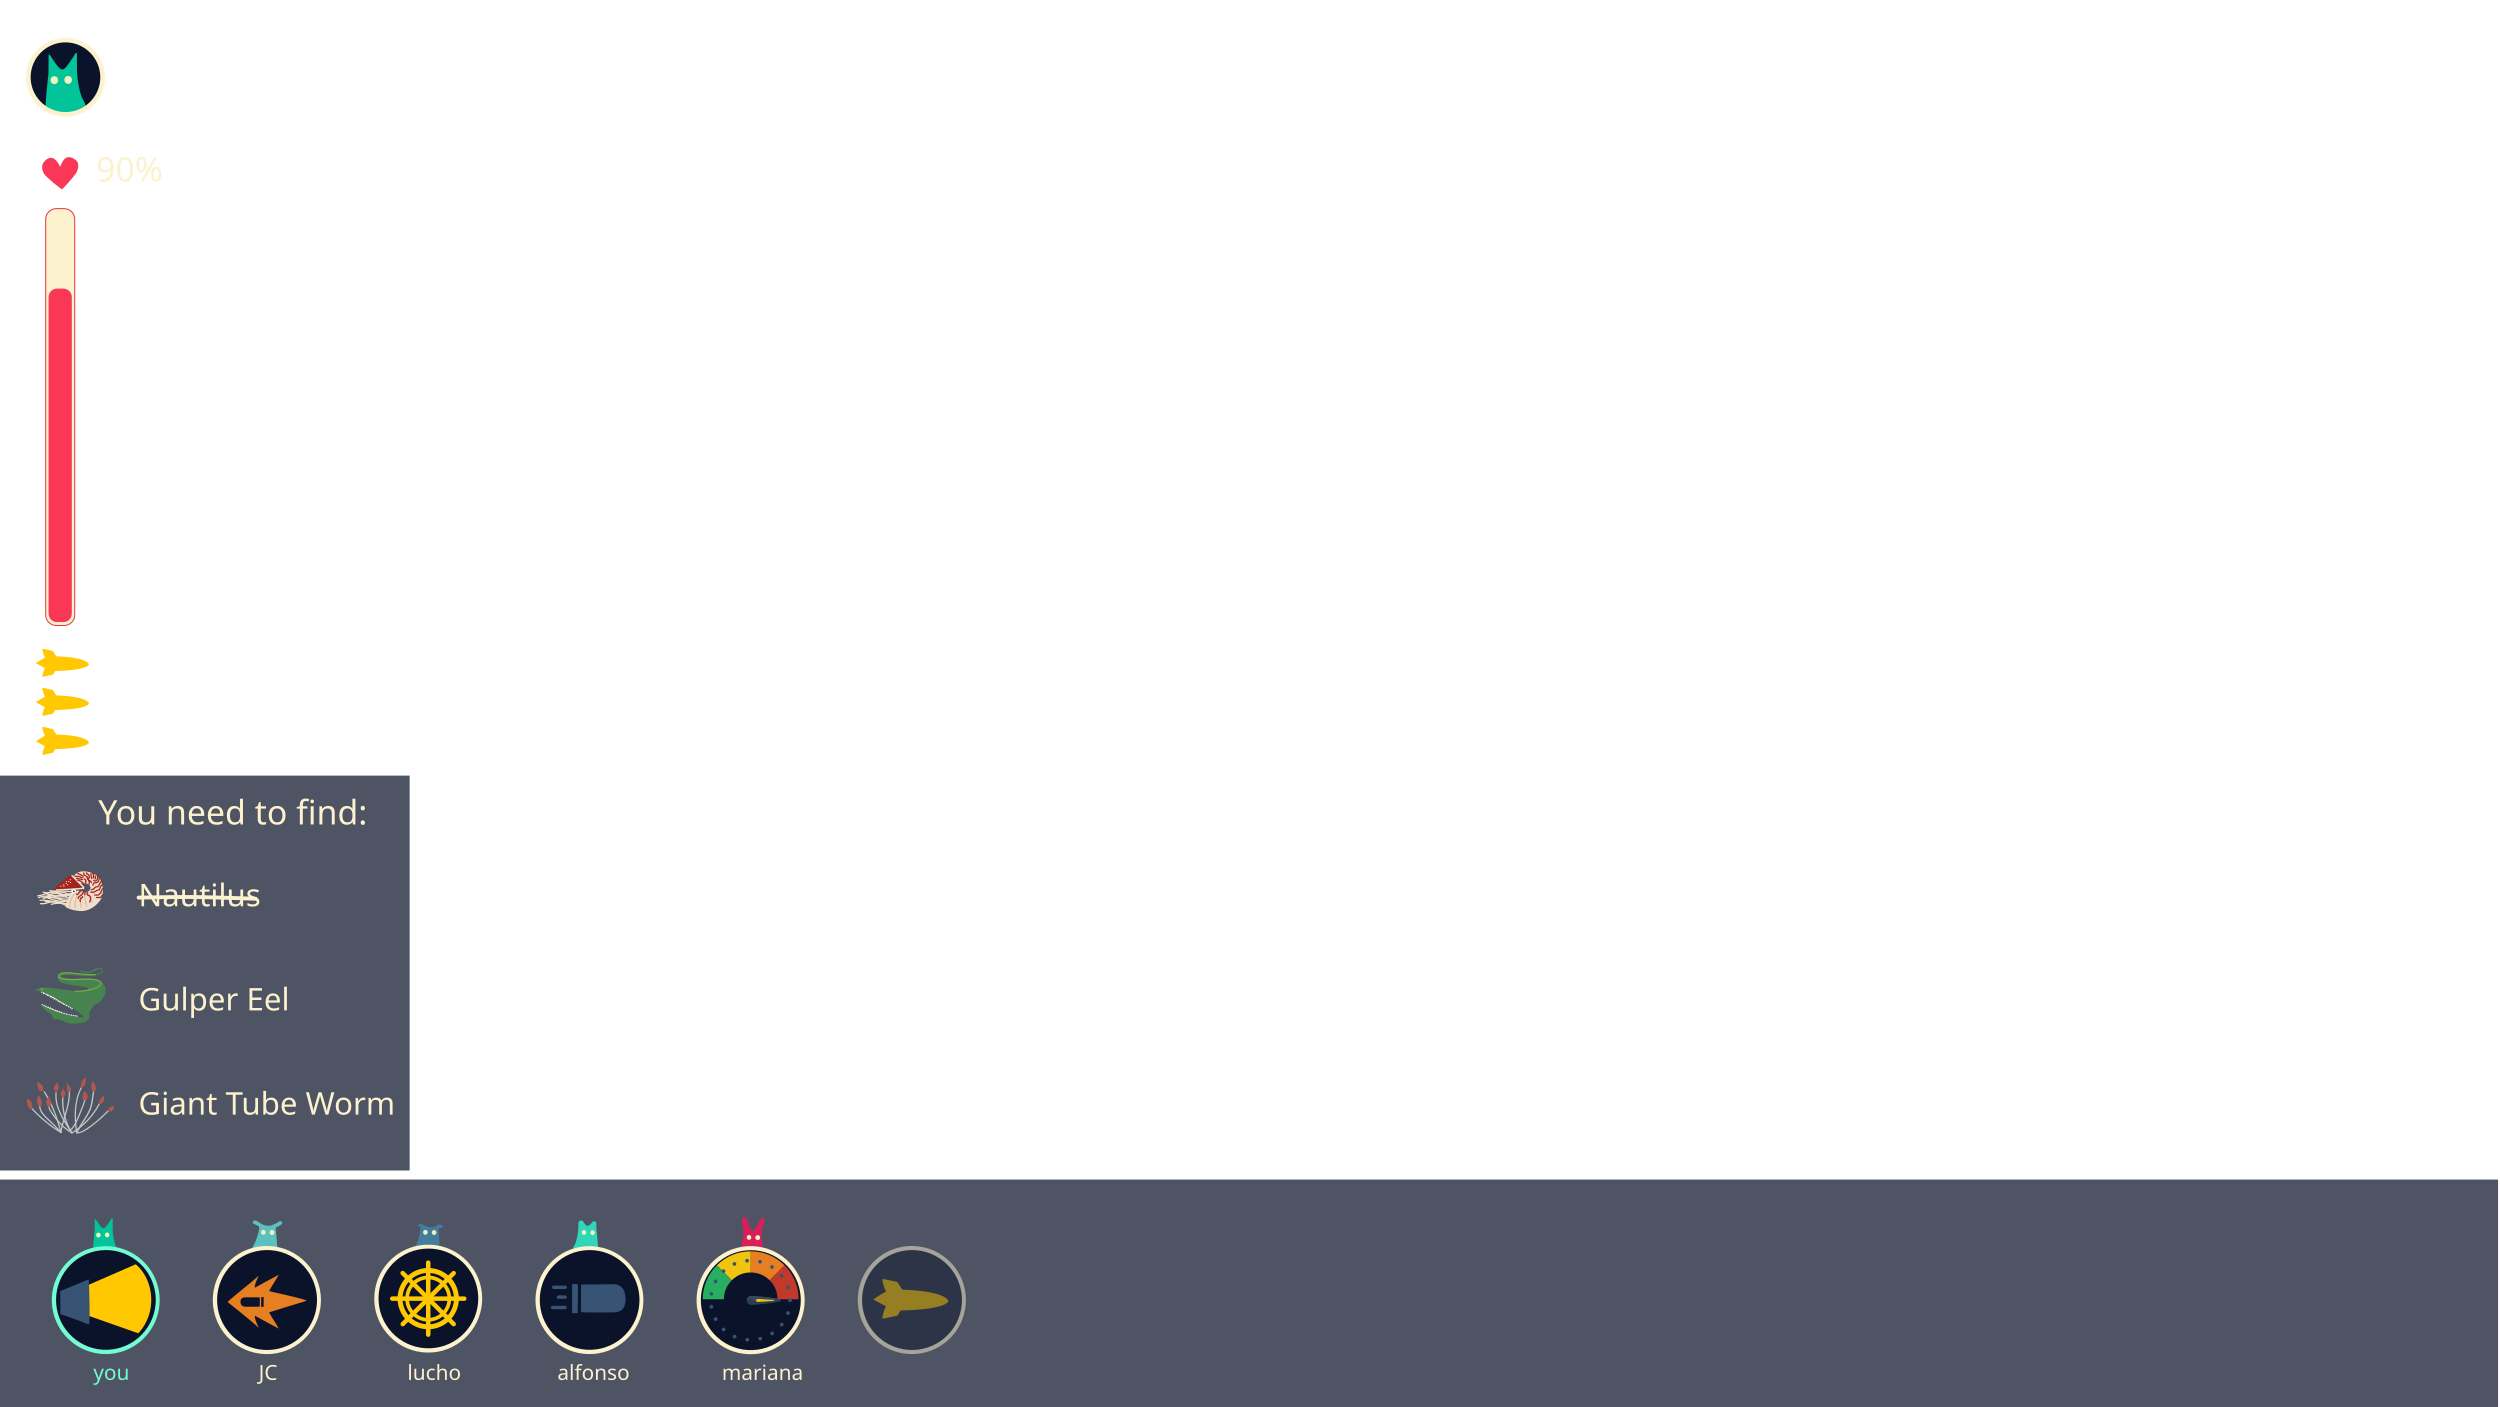
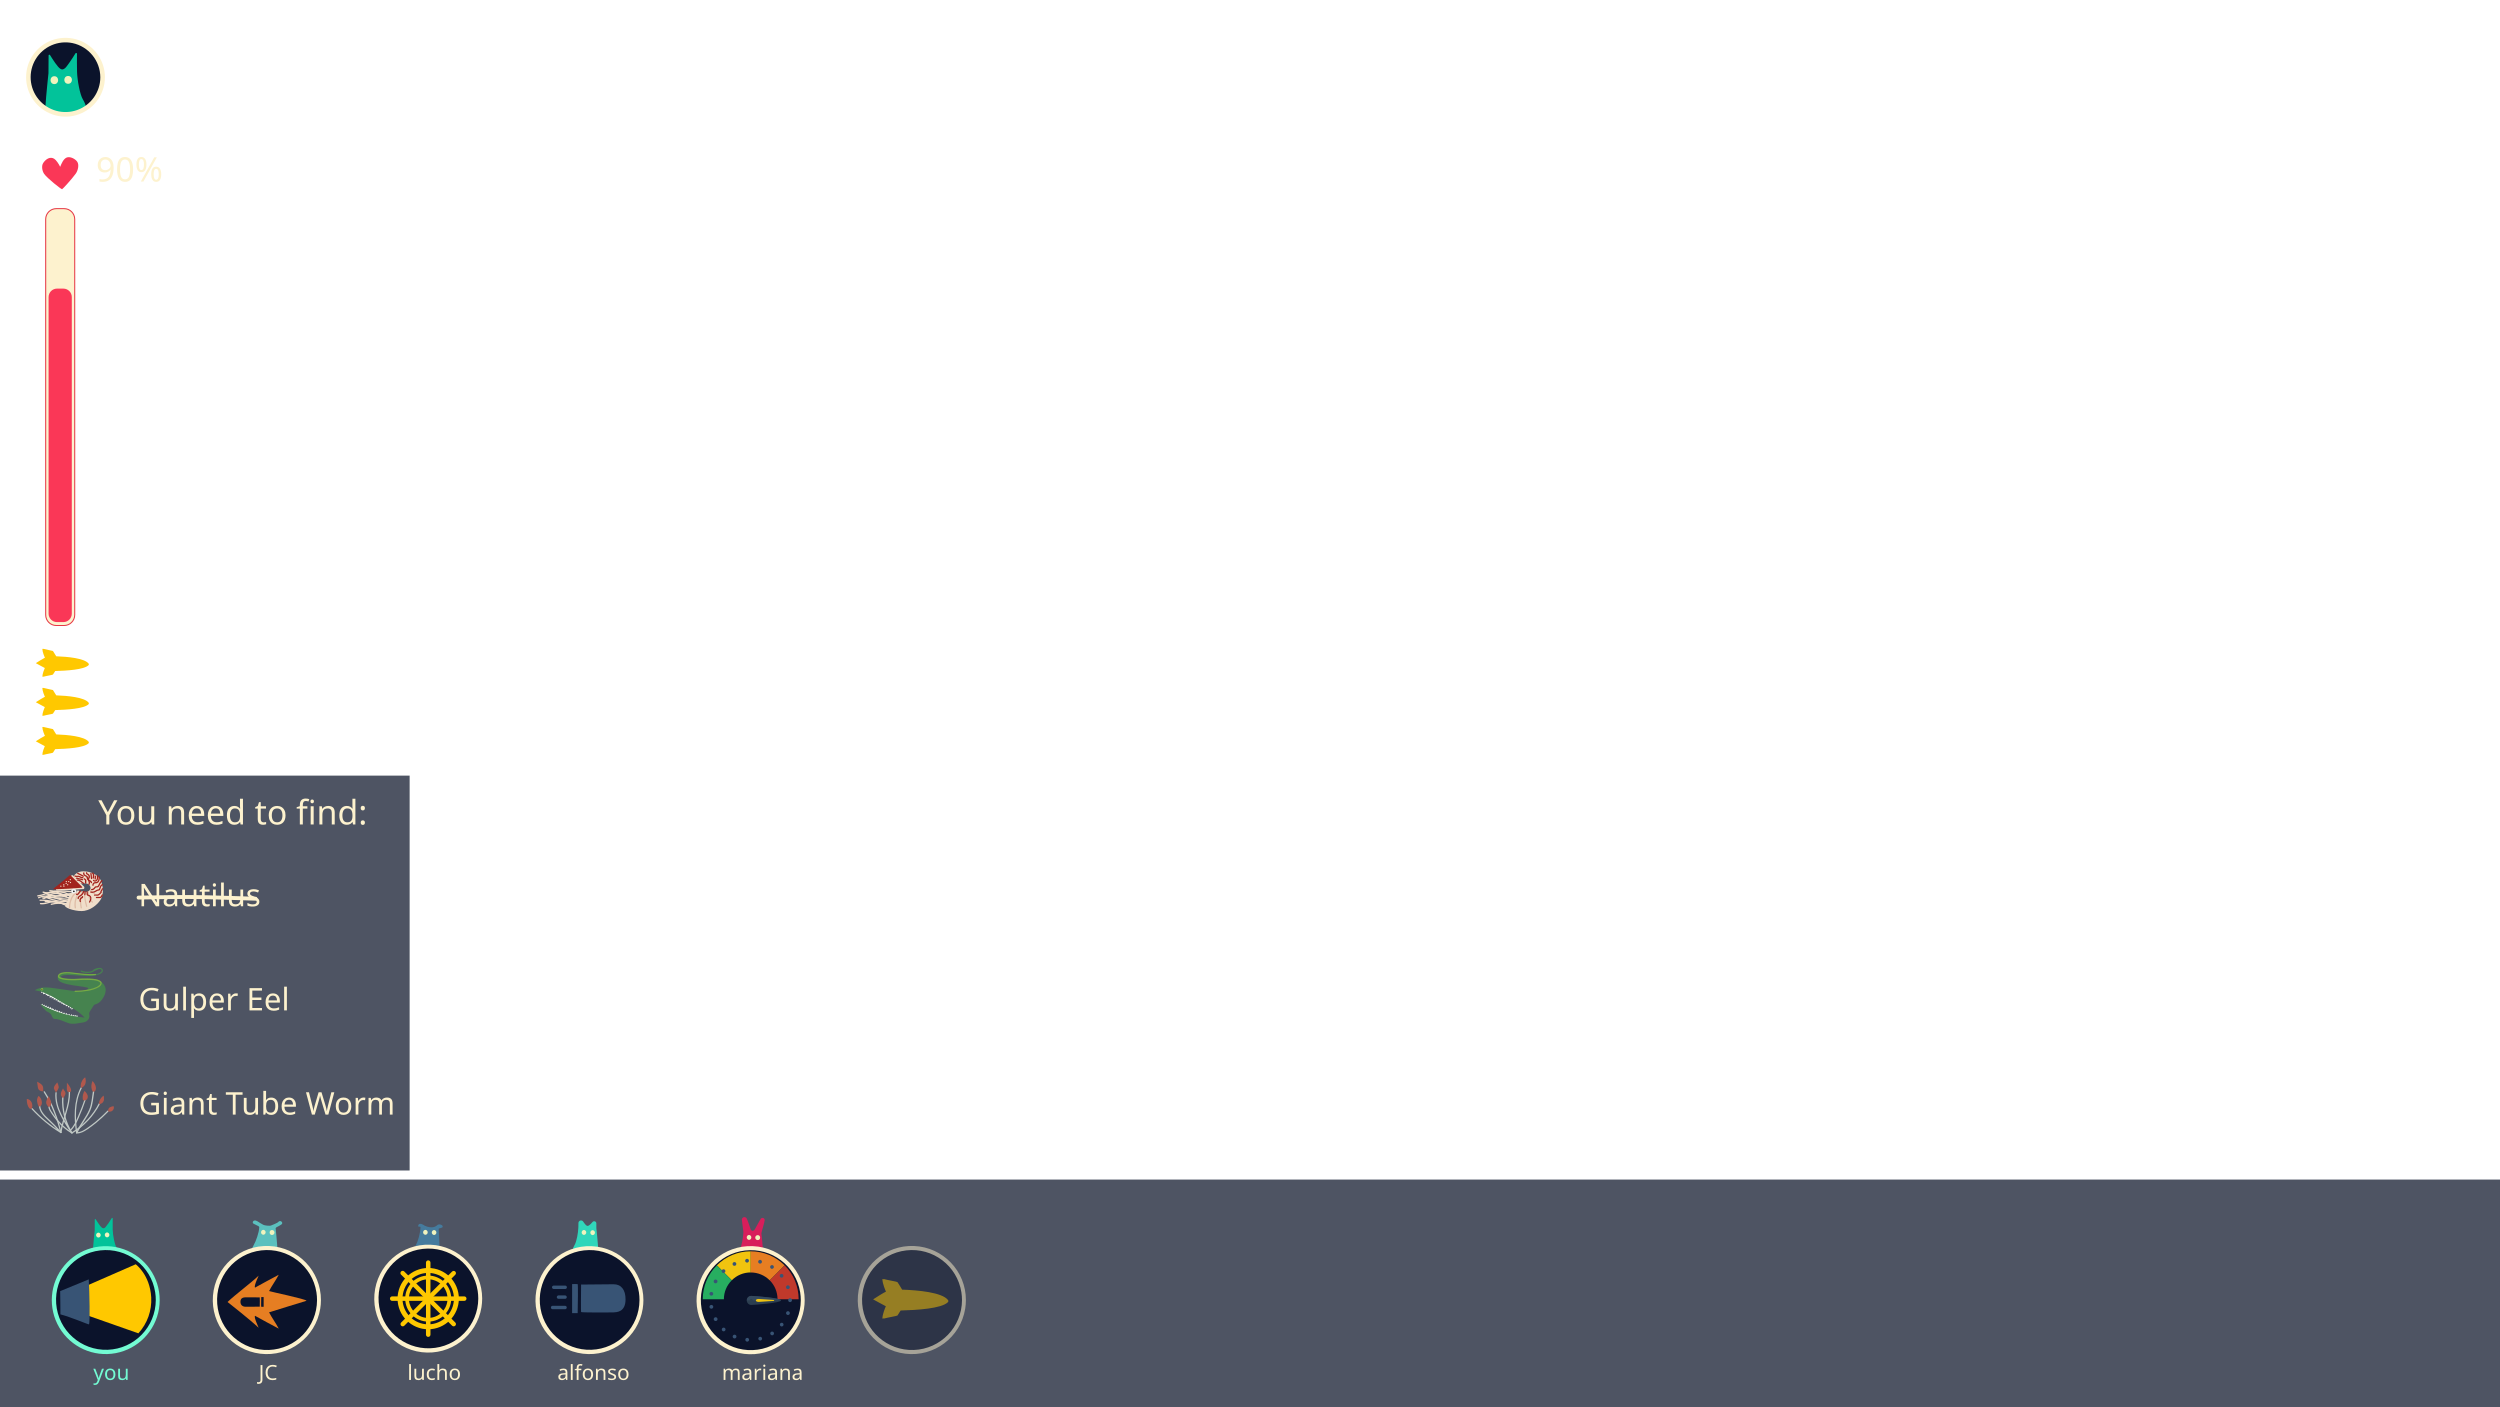
<svg xmlns="http://www.w3.org/2000/svg" data-name="Layer 1" viewBox="0 0 1920 1080">
  <path d="M68.1 509.68c-3.21-4.19-16.24-5.35-24.91-5.65-1-1.72-2.39-3.93-2.54-4.08s-5.63-1.13-7.46-1.69v.18l-.68-.18c.05 2.58 1.66 6.21 2 6.84-2.29 1.18-4.21 2.47-7 4.2 1.3.61 4.06 2.33 6.9 3.74-.39.89-1.84 4.28-1.89 6.72l.68-.18v.18c1.83-.57 7.19-1.41 7.46-1.69.11-.11.92-1.37 1.74-2.72 8.67-.24 22.19-1 25.67-4.54a1 1 0 00.03-1.13zM68.1 539.68c-3.21-4.19-16.24-5.35-24.91-5.65-1-1.72-2.39-3.93-2.54-4.08s-5.63-1.13-7.46-1.69v.18l-.68-.18c.05 2.58 1.66 6.21 2 6.84-2.29 1.18-4.21 2.47-7 4.2 1.3.61 4.06 2.33 6.9 3.74-.39.89-1.84 4.28-1.89 6.72l.68-.18v.18c1.83-.57 7.19-1.41 7.46-1.69.11-.11.92-1.37 1.74-2.72 8.67-.24 22.19-1 25.67-4.54a1 1 0 00.03-1.13zM68.1 569.68c-3.21-4.19-16.24-5.35-24.91-5.65-1-1.72-2.39-3.93-2.54-4.08s-5.63-1.13-7.46-1.69v.18l-.68-.18c.05 2.58 1.66 6.21 2 6.84-2.29 1.18-4.21 2.47-7 4.2 1.3.61 4.06 2.33 6.9 3.74-.39.89-1.84 4.28-1.89 6.72l.68-.18v.18c1.83-.57 7.19-1.41 7.46-1.69.11-.11.92-1.37 1.74-2.72 8.67-.24 22.19-1 25.67-4.54a1 1 0 00.03-1.13z" fill="#ffc800" />
  <path d="M46.21 128.12c-1.06-2.24-3.1-5.3-4.63-6.21-3.08-1.83-6.28.14-8.38 3.24-1.5 2.21-.84 6.12.66 8.33 2.24 3.29 13.18 12 13.83 11.83.44-.11 7.39-7.66 10.48-11.94 1.76-2.45 2.72-6.85 1.14-9.16s-5.6-4.28-8.12-3.21-3.93 4.59-4.98 7.12z" fill="#fa3757" />
  <text transform="translate(73.75 139.41)" font-size="26" fill="#fdf2ce" font-family="VT323-Regular, VT323">90%</text>
-   <path fill="#030c21" opacity=".7" d="M0 905.9h1918.53v185.96H0z" />
+   <path fill="#030c21" opacity=".7" d="M0 905.9h1920v185.96H0z" />
  <rect x="35.09" y="160.24" width="22.29" height="320.15" rx="8.13" fill="#fdf2ce" stroke="#e63946" stroke-miterlimit="10" stroke-width=".8" />
  <rect x="37.31" y="221.65" width="17.83" height="256.12" rx="6.5" fill="#fa3757" />
  <path fill="#030c21" opacity=".7" d="M0 595.67h314.6v303.27H0z" />
  <path d="M336.91 943.87c0-.9 3.1-.43 3.09-1.89s-3.16-2.22-4.16-1.08a6.39 6.39 0 01-4 1.7 12.11 12.11 0 01-7.11-2.12c-1.61-1-3.55-.79-3.56 1.12 0 1.14 1.81-.14 1.78 1-.13 4.25-2 10.91-3.35 13.22-3.69 6.15-1.15 10 1.51 12.47 1.94 1.84 5.25 2.12 8.08 2a10.35 10.35 0 003-.57c5.57-2 5.71-6.42 5.49-10.43-.27-5.05-.77-15.41-.77-15.42z" fill="#457b9d" />
  <path d="M333.38 948.48a1.91 1.91 0 000-3.81 1.91 1.91 0 000 3.81zM326.71 948.33a1.91 1.91 0 000-3.81 1.91 1.91 0 000 3.81z" fill="#f0f3bd" />
  <text transform="translate(312.87 1059.78)" font-size="16" fill="#fdf2ce" font-family="VT323-Regular, VT323">lucho</text>
  <circle cx="328.87" cy="997.35" r="39.94" fill="#0b132b" />
  <path d="M367.31 997.35a38.3 38.3 0 11-.45-6 39.83 39.83 0 01.45 6 1.5 1.5 0 003 0 41.44 41.44 0 10-.53 6.6 44.17 44.17 0 00.53-6.6 1.5 1.5 0 00-3 0z" fill="#fdf2ce" />
  <path d="M328.87 1020.89a23.54 23.54 0 1123.54-23.54 23.57 23.57 0 01-23.54 23.54zm0-43.29a19.75 19.75 0 1019.75 19.75 19.77 19.77 0 00-19.75-19.75z" fill="#ffc800" />
  <path d="M328.87 1015a17.68 17.68 0 1117.68-17.67 17.69 17.69 0 01-17.68 17.67zm0-32.5a14.83 14.83 0 1014.83 14.83 14.84 14.84 0 00-14.83-14.81z" fill="#ffc800" />
  <path d="M328.87 1026.74a1.73 1.73 0 01-1.73-1.73v-55.33a1.73 1.73 0 013.46 0V1025a1.72 1.72 0 01-1.73 1.74z" fill="#ffc800" />
  <path d="M356.54 999.08h-55.33a1.73 1.73 0 110-3.46h55.33a1.73 1.73 0 010 3.46z" fill="#ffc800" />
  <path d="M309.31 1018.64a1.73 1.73 0 01-1.22-2.95l39.12-39.13a1.73 1.73 0 012.45 2.45l-39.13 39.12a1.7 1.7 0 01-1.22.51z" fill="#ffc800" />
  <path d="M348.43 1018.64a1.72 1.72 0 01-1.22-.51L308.09 979a1.73 1.73 0 112.44-2.45l39.13 39.13a1.73 1.73 0 01-1.23 2.95z" fill="#ffc800" />
  <g opacity=".5">
    <circle cx="700.37" cy="998.5" r="39.94" fill="#0b132b" />
    <path d="M738.81 998.5a38.38 38.38 0 11-.46-6 38.8 38.8 0 01.46 6 1.5 1.5 0 003 0 41.53 41.53 0 10-.54 6.6 42.89 42.89 0 00.54-6.6 1.5 1.5 0 00-3 0z" fill="#fdf2ce" />
  </g>
  <path d="M728.09 998.44c-4.54-5.92-23-7.57-35.26-8-1.38-2.43-3.39-5.56-3.59-5.78-.38-.4-8-1.59-10.57-2.39v.26c-.37-.09-.7-.18-1-.26.07 3.66 2.34 8.8 2.75 9.69-3.24 1.67-6 3.5-9.85 5.95 1.83.86 5.75 3.3 9.77 5.29-.56 1.26-2.61 6.06-2.67 9.51.26-.08.59-.16 1-.25v.25c2.59-.8 10.19-2 10.57-2.39.15-.16 1.3-1.94 2.45-3.85 12.28-.33 31.43-1.43 36.35-6.43a1.36 1.36 0 00.05-1.6z" fill="#ffc800" opacity=".5" />
  <g opacity=".7">
    <path d="M24.24 851.77a104.9 104.9 0 0022.27 18.39c.5.31 1-.36.59-.77a123.4 123.4 0 00-9-9.28c-3.2-3-6.76-6.09-7.21-10.77-.06-.62-1-.62-1 0 .44 4.59 3.56 7.81 6.78 10.79a123.73 123.73 0 019.74 10l.59-.77a104.49 104.49 0 01-22.07-18.25c-.43-.46-1.12.23-.69.7z" fill="#f1faee" />
    <path d="M33.54 838.71a81.76 81.76 0 017.64 15.18 116.44 116.44 0 015.1 16c.15.61 1.1.35.95-.26A117.18 117.18 0 0042 853.25a82.16 82.16 0 00-7.58-15c-.35-.52-1.2 0-.85.5zM42.54 839.24c-.48 5.88 1.16 11.61 3.72 16.86a101.68 101.68 0 008.56 14.23c.36.5 1.18 0 .84-.5a45.35 45.35 0 01-6.92-27c0-.63-.93-.63-1 0a46.18 46.18 0 007.06 27.49l.84-.5a104.11 104.11 0 01-8.2-13.53c-2.65-5.29-4.44-11.06-3.92-17.05.06-.63-.93-.63-1 0z" fill="#f1faee" />
    <path d="M37.09 849.86c.21 2.14 1.62 4.09 2.78 5.84a51.78 51.78 0 004.33 5.67A44.14 44.14 0 0055 870.5a.49.49 0 00.5-.84 42.68 42.68 0 01-10.13-8.47 49.56 49.56 0 01-4.18-5.29c-1.19-1.73-2.9-3.9-3.1-6-.07-.63-1-.63-1 0z" fill="#f1faee" />
    <path d="M54.38 868.4c2.88-2.66 4.61-6.48 6.13-10a146.33 146.33 0 005.31-13.73c.2-.61-.75-.86-.94-.26-1.47 4.59-3.31 9.07-5.22 13.5-1.48 3.46-3.16 7.22-6 9.82-.46.43.23 1.12.69.69zM47.23 869.87c1.49-10.59 6.88-20.47 6.56-31.32 0-.63-1-.64-1 0 .32 10.76-5.05 20.56-6.53 31.06-.08.62.86.88.95.26z" fill="#f1faee" />
    <path d="M59.38 869.92c-1.62-11.14-2-24 3.44-34.21.3-.56-.55-1.06-.84-.5-5.55 10.49-5.21 23.55-3.54 35 .09.63 1 .36.94-.26z" fill="#f1faee" />
    <path d="M55.49 870.5a57.08 57.08 0 0021.35-22.8c.29-.56-.56-1.06-.85-.49a56.17 56.17 0 01-21 22.45.49.49 0 00.5.84zM58.91 870.54c3 0 5.69-1.46 8.13-3.13 2.22-1.52 4.43-3.11 6.52-4.82a111.55 111.55 0 009.68-8.89c.44-.45-.25-1.15-.69-.69a116.86 116.86 0 01-9 8.34c-2 1.64-4 3.12-6.1 4.6-2.52 1.8-5.3 3.62-8.51 3.61a.49.49 0 000 1z" fill="#f1faee" />
    <path d="M59.5 870c2.77-6.15 7.38-11.28 10-17.5 1.85-4.38 2.09-9.3 2.85-14 .1-.62-.85-.88-1-.26-.75 4.6-1 9.5-2.8 13.84-2.61 6.17-7.2 11.27-10 17.37-.26.57.59 1.07.85.5z" fill="#f1faee" />
    <path d="M23.62 851.47c-.14.31-.62.12-.86-.12-1.82-1.91-2.22-4.76-2.19-7.4a4.67 4.67 0 013.7 2.67 6.48 6.48 0 01.21 4.67M29.67 849.82a12.27 12.27 0 01-1.21-4.17 5.51 5.51 0 011.23-4.06 7.25 7.25 0 012.49 5.16c0 1.19-.39 2.6-1.52 3M33.12 838.15c-1.27.06-3-.52-3.61-1.65a6.8 6.8 0 01-.54-2.15l-.48-3.59a15.91 15.91 0 012.65 1.54 5.52 5.52 0 011.32 1.23c.92 1.3.81 3 .66 4.62M37.18 850.1c-1.56-2-3-3.08.17-8.23a16.34 16.34 0 011.65 3.68 5.58 5.58 0 01.26 2.71 2.8 2.8 0 01-2.07 1.92M45.11 834.77a11.08 11.08 0 00-1.15-3.5c-1.17 1.6-2.65 2.72-2.58 4.7 0 .37 1.41 3 1.77 2.89 0 0 2.08-2.86 1.96-4.09zM53.46 838.63a1.37 1.37 0 01-1.78-.62 4 4 0 01-.35-2c0-1.5 0-3 .05-4.48a14.6 14.6 0 012.75 4c.49 1 .78 2.47-.09 3.23M48.27 843.24c-2.11-2.24-2-3.57.12-7.37.43 1.21 1.57 2 1.94 3.64.16.68-1.18 3.31-1.73 3.73M62.29 835.56c-1-2.68.75-6.6 3.1-8.2.78 2.34 1.09 6.61-3.1 8.2M64.66 845.2c-.64.18-1.06-.68-1.12-1.34a10 10 0 011.35-6 7.9 7.9 0 012.5 3.72c.32 1.48-.54 3.31-2 3.46M71.89 838.41c-.7 0-1.13-.75-1.33-1.42a9.71 9.71 0 01.53-6.83 10.19 10.19 0 012.23 3.58c.56 1.53.61 3.51-.68 4.49M76.19 848.07c-.72-2.06 1.53-5.55 3.43-6.63a10.84 10.84 0 01.21 3.26c-.15 1.08-.77 2.75-3.59 3.36M83.07 853a2.61 2.61 0 011.3-2.56 7.73 7.73 0 012.88-.92 3.14 3.14 0 01-4.14 4" fill="#dc5a42" />
  </g>
  <path d="M62.24 746.34a12.76 12.76 0 007.2.73 7.65 7.65 0 002.1-.75 2.35 2.35 0 001-.85c.29-.56-.55-1.06-.84-.5-.06.12 0 0 0 .06l-.18.16a3.7 3.7 0 01-.52.32 7.28 7.28 0 01-1.91.64 12 12 0 01-6.57-.76c-.59-.22-.85.72-.26 1z" fill="#46834f" />
  <path d="M59.74 780.89c.29 0-.3-.94-.51-1.14l-.6.47-.59-.68-.74.72a3.51 3.51 0 00-.58-.94l-.85.91a2.72 2.72 0 01-.75-1.38l-.88.82a.36.36 0 01-.26.14c-.14 0-.23-.15-.29-.28a7.4 7.4 0 01-.34-.89 2.56 2.56 0 01-.73.47c-.33.18-.47.45-.65.13A6.71 6.71 0 0051 778c-.42.35-.57.62-1.08.8-.09-.41-.52-.81-.61-1.22-.55.27-.77.53-1.32.8a4.51 4.51 0 01-.25-1.58l-1.29.91a7.48 7.48 0 00-.41-1.43 5.38 5.38 0 01-1.48.69c-.06-.52-.43-.79-.48-1.31a4.35 4.35 0 01-1.2.6c-.07-.27-.13-.87-.19-1.14a12 12 0 01-1.15.76c-.16.06-.07-1.07-.2-1.17s-.77.8-.79.69l-.3-1.23a4.09 4.09 0 01-1.11.59v-1.26l-1.59.62-.14-1.14a10.29 10.29 0 01-1.31.42c-.21 0-.26-1-.37-1.14-.26 0-.85.35-1.09.42s-.39-.82-.51-1.15A2.13 2.13 0 0133 772c-.16-.08-.32-.79-.33-1.18-.23.22-.73.56-1 .78-.01-.04 14.92 8.81 28.07 9.29zM31.58 761.33c-.18 0 .1.82.09 1a.29.29 0 000 .18c.08.06.19 0 .28 0 .5-.27.67-.22 1.17-.5-.14.63.06.93-.07 1.55a4 4 0 002.1-.74l-.05 1.1c0 .12 0 .26.09.33a.37.37 0 00.38 0l.93-.42-.34 1.13a3.33 3.33 0 002.16-.57c-.1.34-.2 1-.29 1.35v.25a.29.29 0 00.25.1c.26 0 1-.35 1.49-.46l-.17.94a.23.23 0 000 .2c.06.06.15 0 .23 0l1.36-.43a4.68 4.68 0 000 1c0 .15 0 .34.2.38a.4.4 0 00.24 0l1.12-.45a3.47 3.47 0 00.09 1.2 5.22 5.22 0 011.29-.46l.29 1.57 1.14-.58c.13.33.11 1.13.17 1.16a7.74 7.74 0 001.43-.5c0 .46-.14 1.21.09 1.22a3.76 3.76 0 001.34-.15 1.67 1.67 0 00.26 1.12c.21.21 1.54-.67 1.61-.45 0 .05-.19 1.39.21 1.39a3.85 3.85 0 001.52-.43c-.17.36.21 1.36.21 1.36s1-.33 1.13-.69l.22 1.55c.37-.15.76-.57 1.13-.72v1.46a3.24 3.24 0 001.29-.69s-20.42-12.9-24.59-13.3z" fill="#f1faee" />
  <path d="M36.33 777a6.84 6.84 0 012.38 1.45c1.25 1.22 1.42 4 3.16 4.07 3.1 0 6.73 1.75 10.4 3.14s8.34 0 11.65-.44c2.63-.35 4.94-2.47 4.72-5.11a8.42 8.42 0 01-.14-2 5 5 0 01.87-1.91l2.29-3.56a3.29 3.29 0 01.82-1 4.79 4.79 0 011.39-.54c2.57-.79 4.43-3 5.72-5.41a10.6 10.6 0 001.55-6.12c-.41-3.58-3.66-6.29-7.11-7.31s-7.15-.72-10.75-.62c-5.12.14-16.82.55-16.57-1.3.4-3 14.76-.69 20.18-.73 2.09 0 11.58-.08 12.13-4.17.11-.87-.64-2.39-3.36-2.08-1.41.16-3.76.89-4 1.69s.42.68 1.24.49 2.06-.93 2.86-1.18 2.43-.21 2.31 1.24c0 .51-1.18 1.44-1.64 1.68-3.73 1.93-9.46 1.71-14.23.86s-9.79-2.23-14.38-.66c-1.81.61-3.58 2.07-3.49 4 .27 5.68 22.92 5.72 23.47 7.5.37 1.19-4 2.06-4.61 2.11-6.57.53-10.75-.76-17.29-1.54s-13.3-2.66-19.08.9c2.33.74 4.76.8 7 1.87 3.27 1.58 5.67 2.4 8.2 4.07 7.34 4.85 17.08 8.53 23 15.12-11.41-.91-24.4-4.58-34.23-10.46-.02-.05 3.89 5.32 5.54 5.95z" fill="#46834f" />
  <path d="M31.57 760.45a1.11 1.11 0 001.3-.05.8.8 0 000-1.21 1.22 1.22 0 00-1.31.14s-.7.67.01 1.12z" fill="#b1cf4b" />
  <path d="M31.85 759.7c.06-.21.37-.22.52-.16s.27.15.24.33a.37.37 0 01-.42.33s-.47-.08-.34-.5z" />
  <path d="M73.28 748c-5.57.41-11.26-.36-16.79-1a36.15 36.15 0 00-6-.39c-1.82.09-4.8.36-5.8 2.2-2.17 4 8.88 4 10.43 4.05 4.2.08 8.37-.45 12.58-.28 2.77.11 6.14 0 8.63 1.51 2.2 1.31-.74 3.21-2 3.86a24.91 24.91 0 01-5.33 1.74 51.22 51.22 0 01-11.25 1.15.49.49 0 000 1 55.45 55.45 0 009.45-.84 24.56 24.56 0 008.75-2.9c1.78-1.11 3.29-3.45 1-4.87-2.13-1.32-4.89-1.47-7.32-1.61-2.07-.11-4.14-.19-6.21-.13s-4.3.3-6.46.33c-3.29 0-6.9 0-10-1.05-.61-.21-1.61-.5-1.43-1.32s1.67-1.37 2.44-1.57a19 19 0 016.9-.15c6.08.68 12.32 1.62 18.45 1.17.62-.05.63-1 0-1z" fill="#77ab43" />
  <path d="M59.62 683.66a16.83 16.83 0 006.54 1.42c1.73-.12 3.49-1.51 3.36-3.23a3.84 3.84 0 00-3.7-3.41c-1.58 0-3.25.31-4.71-.32-.79-.35-4.9-5-4.81-5.13a9.56 9.56 0 017.35-3.81 18.38 18.38 0 017.87 1.58c2.62 1.15 5.35 3.45 6.21 6.18.49 1.54 3.14 9-1 14.82-.66.91-4.87 6.55-12 7.78-4.85.83-14.16-1.65-14.76-3.73-.14-.52 2.88-6.58 3.58-8.43.94-2.51 3-1.85 4.27-2.08a2.79 2.79 0 001.8-1.64z" fill="#f0deca" />
  <path d="M55.84 672.26l8.79 8.74c.28.28.1 1.75-.29 1.78q-10.43.87-20.86 1.21c-.45 0-.66-1.54-.31-1.82 3.62-2.85 10.47-8.64 12-10a.46.46 0 01.67.09z" fill="#f0deca" />
  <path d="M54.13 672.18l9 9a.35.35 0 01-.22.6q-10.71.9-21.46 1.24a.35.35 0 01-.23-.63c3.6-2.82 11-9 12.4-10.26a.34.34 0 01.51.05z" fill="#a2231d" />
  <path d="M54.6 684.22a82.64 82.64 0 00-10.67-.32 26.37 26.37 0 00-4.92.68 12.61 12.61 0 01-2.7.63 9.88 9.88 0 01-3.05-.54.49.49 0 00-.27 1 8.52 8.52 0 005.09.24 23.32 23.32 0 015.5-1 78 78 0 0111 .31c.63 0 .63-.94 0-1z" fill="#f0deca" />
  <path d="M54.19 686.11c-3.15-.32-6.06 1-9.15 1.28a20.09 20.09 0 01-9.26-1.39c-.59-.24-.84.71-.26.94a20.65 20.65 0 009.19 1.49c3.2-.23 6.24-1.64 9.48-1.31.63.07.62-.91 0-1zM50.83 694.77c-2.92-1.11-5.83-2.7-9-2.91a14.5 14.5 0 00-4.73.84 15.8 15.8 0 01-6 .8c-.63-.07-.62.91 0 1a14.47 14.47 0 005.23-.56 18.84 18.84 0 015.22-1.09c3.14.09 6.12 1.78 9 2.88.59.23.84-.72.26-.94z" fill="#f0deca" />
  <path d="M51.46 691.6c-5.05.71-9.91-.63-14.58-2.42-.59-.22-.84.73-.26 1 4.85 1.86 9.86 3.15 15.1 2.42.63-.09.36-1-.26-.95z" fill="#f0deca" />
  <path d="M52.3 690.17a78.09 78.09 0 01-9-1 39.2 39.2 0 00-10.71.05c-.62.09-.36 1 .26.95a38.66 38.66 0 0110.85 0 69.12 69.12 0 008.61.95.49.49 0 000-1z" fill="#f0deca" />
  <path d="M53.34 688.62c-1.51.51-3.22-.45-4.54-1.11a15 15 0 00-4.25-1.7c-4.14-.59-8.14 1.52-11.3 4-.49.39.2 1.08.7.69 3-2.39 7.57-4.83 11.55-3.43 2.44.86 5.36 3.43 8.1 2.51.6-.2.34-1.15-.26-1z" fill="#f0deca" />
  <path d="M51.5 691.44c-4.07-.42-7.8-2-11.72-3.06a14.72 14.72 0 00-10.41.68c-.57.27-.07 1.12.5.84 3.56-1.69 7.18-1.32 10.86-.23s7 2.37 10.77 2.76c.63.06.62-.92 0-1zM51.22 693.52c-6.84-.69-13.55-2.89-20.47-2.65-.63 0-.64 1 0 1 6.91-.24 13.63 2 20.47 2.65.62.07.62-.92 0-1z" fill="#f0deca" />
  <path d="M53.62 687.2c-4.54-.21-8.86-2-13.41-2.13a15.29 15.29 0 00-5.83 1 17.25 17.25 0 01-5.38 1.47c-.63 0-.63 1 0 1a15 15 0 004.93-1.2 15.18 15.18 0 016.27-1.26c4.55.13 8.87 1.91 13.41 2.12.63 0 .63-.95 0-1z" fill="#f0deca" />
  <path d="M58.5 685.27c-2.4 1.1-3.8 3.57-4.61 6a19.34 19.34 0 00-.81 3.46 10.19 10.19 0 00-.13 2.4c.06.62 1 .63 1 0a13.81 13.81 0 01.83-5.36c.73-2.26 2-4.6 4.24-5.63.57-.26.07-1.11-.5-.85zM61.37 684.57c-1.65.88-2.62 3-3.24 4.67a15.07 15.07 0 00-.76 8.14c.12.62 1.07.36 1-.26a13.93 13.93 0 01.7-7.45c.53-1.47 1.38-3.48 2.84-4.26.56-.29.07-1.14-.49-.84zM63.7 684.25c-1.56.85-1.93 3.2-2.13 4.77a26.07 26.07 0 00.38 8.36c.12.62 1.07.36.95-.26a25.18 25.18 0 01-.41-7.55 12.64 12.64 0 01.59-2.86 2.84 2.84 0 011.11-1.61c.56-.31.06-1.15-.49-.85zM64.74 685.13a16.25 16.25 0 00.12 5.52 35.7 35.7 0 001.24 5.51c.18.6 1.13.35.94-.26a35.57 35.57 0 01-1.18-5.2 15.24 15.24 0 01-.18-5.3c.13-.62-.82-.88-.94-.27zM67.36 684.85a8.45 8.45 0 00.76 4.45 11 11 0 002.44 3.88c.46.44 1.16-.26.7-.69a9.85 9.85 0 01-2.19-3.49 7.68 7.68 0 01-.77-3.93c.1-.62-.84-.88-.94-.26zM68.76 684a6.12 6.12 0 003.71 2.58.52.52 0 00.61-.34.5.5 0 00-.35-.61 4.84 4.84 0 01-.83-.22h-.13l-.21-.1a4.64 4.64 0 01-.42-.25 2.74 2.74 0 01-.34-.25 4.59 4.59 0 01-.41-.36 8.37 8.37 0 01-.79-.89.51.51 0 00-.67-.18.5.5 0 00-.17.68z" fill="#dfbda7" />
  <path d="M62 692.2c-.07-.15 0 .08 0-.07v-.25-.07a2.53 2.53 0 010-.28v-.13-.07a1.81 1.81 0 01.35-.87l.19-.21.14-.11c.19-.12.4-.21.59-.33a1.19 1.19 0 00.59-1.34.5.5 0 00-.6-.34.49.49 0 00-.35.6c0 .06 0 .07 0 0s-.05.06 0 0a.35.35 0 01-.1.12 5.66 5.66 0 01-.59.34 2.62 2.62 0 00-.88.93 2.77 2.77 0 00-.08 2.49.5.5 0 00.68.18.5.5 0 00.17-.67zM72.71 687.88c.86-.16 1.73.16 2.59 0a2.58 2.58 0 001.15-.67c.38-.35.74-.72 1.1-1.08a.49.49 0 00-.69-.69l-1 1a1.65 1.65 0 01-.94.53 5.63 5.63 0 01-1.16 0 5.06 5.06 0 00-1.29 0 .5.5 0 00-.34.6.51.51 0 00.6.35zM69.64 685.59a5.31 5.31 0 003.08-.22 6.64 6.64 0 001.31-.71 2.63 2.63 0 011.36-.63 1.46 1.46 0 001.22-.38 3.52 3.52 0 00.61-1.28c.33-1 .62-2.08 1.65-2.52.58-.25.08-1.09-.49-.85a3.33 3.33 0 00-1.68 1.91c-.21.49-.35 1-.53 1.5a1.55 1.55 0 01-.29.59c-.16.12-.43 0-.63.06a6 6 0 00-2.38 1.17 4.31 4.31 0 01-3 .41c-.62-.13-.88.81-.26 1z" fill="#a2231d" />
  <path d="M70.37 683.71a3.19 3.19 0 002.48-1.19c.29-.33.52-.9 1-.93a3.29 3.29 0 001.43-.16c.83-.4 1.15-1.34 1.52-2.11a10.39 10.39 0 011.82-2.63c.43-.46-.26-1.15-.7-.69a11.65 11.65 0 00-1.76 2.41c-.22.41-.39.84-.6 1.25a2 2 0 01-.68.88c-.38.21-.87 0-1.29.1a1.59 1.59 0 00-1.07.72 2.65 2.65 0 01-2.15 1.37c-.63 0-.63.95 0 1zM71.86 679.88a1.38 1.38 0 011-1.43c.41-.11.86 0 1.28-.08a2.48 2.48 0 001-.42c1.49-1.05 1.56-2.93 1.51-4.58 0-.63-1-.63-1 0a6.64 6.64 0 01-.26 2.7A2.12 2.12 0 0174 677.4c-.4.09-.83 0-1.24.07a2.22 2.22 0 00-1 .48 2.36 2.36 0 00-.85 1.93c0 .63 1 .64 1 0zM72.77 672.87c0 .73-.13 1.45-.17 2.18a.49.49 0 101 0c0-.73.12-1.45.17-2.18a.5.5 0 00-.49-.49.49.49 0 00-.49.49zM69.36 670.92c.2 1.26.34 2.52.43 3.8a.5.5 0 00.49.49.5.5 0 00.49-.49c-.1-1.36-.25-2.72-.46-4.06a.5.5 0 00-.61-.35.51.51 0 00-.34.61z" fill="#a2231d" />
  <path d="M70.74 677.7a2.7 2.7 0 00-1.62-1.7c-.3-.12-.78-.15-.75-.57s.44-.88.6-1.3a2.55 2.55 0 00-1.1-3c-.22-.13-1-.34-.86-.68a.49.49 0 00-1-.26 1.25 1.25 0 00.37 1.22 9.09 9.09 0 001.08.65 1.6 1.6 0 01.4 2.07 3 3 0 00-.52 1.34 1.29 1.29 0 00.56 1.14c.33.22.74.26 1.09.46a1.71 1.71 0 01.75.94c.2.6 1.15.34.95-.26z" fill="#a2231d" />
  <path d="M63.9 670.29c-.42 1.29.65 2.46 1.78 2.88a2.07 2.07 0 01.64.29c.18.17.14.5.18.73a3.45 3.45 0 00.88 1.78c.43.47 1.12-.23.69-.69a2.58 2.58 0 01-.64-1.47 1.48 1.48 0 00-.9-1.35 3.88 3.88 0 01-1.31-.71 1.17 1.17 0 01-.37-1.2c.19-.6-.75-.86-.95-.26zM59.43 671.16a35.59 35.59 0 014.26 2.18.49.49 0 00.5-.85 40.69 40.69 0 00-4.26-2.18.5.5 0 00-.67.18.49.49 0 00.17.67zM57.08 672.75c.1.61.78.75 1.3.76s1.23-.09 1.85 0a2 2 0 01.76.2c.29.15.54.36.83.5a3.22 3.22 0 001.91.28.5.5 0 00.34-.6.51.51 0 00-.6-.35 2.12 2.12 0 01-1.43-.33 3.65 3.65 0 00-1.39-.63 6.84 6.84 0 00-1.5 0H57.99a.49.49 0 00-.61-.34.5.5 0 00-.34.6zM58.83 674.93c.35-.1.73.18 1 .3a6.17 6.17 0 001.12.3 8.77 8.77 0 012.21.51.5.5 0 00.67-.18.49.49 0 00-.17-.67 10.52 10.52 0 00-2.53-.62 4.57 4.57 0 01-1.13-.33 2.11 2.11 0 00-1.47-.25.49.49 0 00.26.94z" fill="#a2231d" />
  <path d="M52 680a.49.49 0 000-1 .49.49 0 000 1zM49 680a.49.49 0 000-1 .49.49 0 000 1zM50.92 677.55a.49.49 0 000-1 .49.49 0 000 1zM52.77 677.55a.49.49 0 000-1 .49.49 0 000 1zM50.8 679a.49.49 0 000-1 .49.49 0 000 1zM46.74 681.11a.49.49 0 000-1 .49.49 0 000 1zM49.08 681.11a.49.49 0 000-1 .49.49 0 000 1zM54.12 678.28a.49.49 0 000-1 .49.49 0 000 1zM54 676.07a.49.49 0 000-1 .49.49 0 000 1zM38.25 684.55a19.09 19.09 0 018.75 2.74 5.09 5.09 0 003.41.9 29.49 29.49 0 004.59-1.63c.59-.22.34-1.17-.26-.95a41.42 41.42 0 01-4.33 1.57c-1.55.37-2.87-.74-4.16-1.43a19.06 19.06 0 00-8-2.18c-.63 0-.63.95 0 1z" fill="#f0deca" />
  <path d="M37.44 688a7.51 7.51 0 013.48.67 16 16 0 003.13.65c2.4.27 4.66-.25 7-.44.63-.06.63-1 0-1-2.5.21-4.89.76-7.41.41a21.08 21.08 0 01-3.41-.88 6.36 6.36 0 00-3.08-.37c-.63.11-.36 1.05.26 1zM42 684.92c2.32.34 4.67.59 7 1a6.12 6.12 0 012.62 1.18 6 6 0 002.31 1.26c.62.14.88-.81.26-.94a6.5 6.5 0 01-2.29-1.32 6.21 6.21 0 00-2.69-1.1c-2.3-.43-4.65-.69-7-1-.61-.09-.88.86-.26.95zM39.56 694.94a23 23 0 0111.24-.16c.62.14.88-.8.26-.95a24 24 0 00-11.76.17.49.49 0 00.26 1z" fill="#f0deca" />
  <path d="M34.68 693c4.93-.57 9.78.68 14.61 1.51.62.11.88-.84.26-.95-4.91-.84-9.85-2.12-14.87-1.54-.62.07-.63 1.05 0 1z" fill="#f0deca" />
  <path d="M58.5 687.3a1.52 1.52 0 001.42-.08 3.07 3.07 0 001-1 8.42 8.42 0 00.64-.93 1.62 1.62 0 01.1-.18l.06-.09c0-.08-.07.06 0 0l.07-.08c.07-.07-.07 0 0 0l.12-.07a.5.5 0 00.34-.61.5.5 0 00-.6-.34 1.68 1.68 0 00-.89.68 3.25 3.25 0 00-.21.37l-.12.19a1 1 0 01-.08.11v.06a7.08 7.08 0 01-.75.93s-.09.07 0 0l-.12.07-.12.07h-.2c.09 0 0 0 0 0s-.16-.05-.08 0a.49.49 0 10-.49.84zM60.59 690a1.45 1.45 0 01.72-1.29c.52-.37 1.1-.65 1.6-1a5.14 5.14 0 001.74-2.91c.13-.62-.82-.88-1-.26a4.15 4.15 0 01-1.81 2.7c-1 .66-2.43 1.37-2.28 2.81a.5.5 0 00.49.49.49.49 0 00.49-.49zM65.59 687.23a7.82 7.82 0 00.2-2.41.49.49 0 00-1 0 7.1 7.1 0 010 1.13v.47c0 .18-.07.37-.11.55a.49.49 0 10.94.26zM69.19 693c.85-1.41 1.54-3.24.53-4.76a2.63 2.63 0 00-1.72-1.13c-.13 0-.35 0-.44-.14s-.08-.39-.09-.54l-.07-1.52c0-.63-1-.63-1 0l.07 1.38a2.3 2.3 0 00.2 1.16c.42.68 1.25.48 1.82.88 1.45 1 .58 3-.12 4.18a.49.49 0 00.85.5zM59.6 676.35c.15-.06.42.08.55.12l.73.26a4.68 4.68 0 011.22.67c.69.56 1.18 1.54 2.2 1.48.63 0 .63-1 0-1-.38 0-.66-.32-.91-.59a5.24 5.24 0 00-1.15-1 8.47 8.47 0 00-1.44-.65 2.17 2.17 0 00-1.69-.16.49.49 0 10.49.85zM66.34 678.1v-.08-.09a2.09 2.09 0 010-.25v-.53a4.05 4.05 0 000-1.1 1.66 1.66 0 00-.58-.94 5 5 0 00-.47-.33l-.21-.14-.11-.1a.49.49 0 00-.69.69 4.31 4.31 0 00.82.6l.09.08.06.07V676.13c0 .03 0 0 0 0a.26.26 0 010 .11v.14a.49.49 0 010 .12 2.09 2.09 0 010 .25v.49a3.9 3.9 0 000 1.08.51.51 0 00.6.35.52.52 0 00.35-.61zM68.74 679.51a3.47 3.47 0 000-3.14c-.2-.51-.4-1-.56-1.55a3.33 3.33 0 00-.73-1.39c-.44-.46-1.13.24-.69.69a2.67 2.67 0 01.51 1.09c.14.45.31.89.48 1.33a2.76 2.76 0 01.15 2.46c-.34.54.51 1 .84.49zM72.16 674.52q.14-.72.21-1.44a7 7 0 000-1.21 1.91 1.91 0 00-1.13-1.76.49.49 0 00-.6.35.5.5 0 00.34.6l.07.05s.05 0 0 0l.06.06a.35.35 0 010 .08s.09.16.06.09a1.74 1.74 0 01.14.72 9.47 9.47 0 01-.22 2.19.5.5 0 00.34.6.5.5 0 00.61-.34zM71.34 676.33a2.08 2.08 0 003.17.12c1-1 1-2.55.84-3.89a.5.5 0 00-.49-.49.49.49 0 00-.49.49 7.4 7.4 0 01.06 1.82 2.51 2.51 0 01-.46 1.21 1.48 1.48 0 01-.46.41 1.06 1.06 0 01-.45.14 1.16 1.16 0 01-.53-.06h-.07l-.13-.08v-.05l-.07-.08a.51.51 0 00-.68-.18.5.5 0 00-.17.68zM74.08 689.79h1.59a5.35 5.35 0 001.55-.08 2 2 0 001.06-.88 10 10 0 00.74-1.27.52.52 0 00-.17-.68.51.51 0 00-.68.18 9.53 9.53 0 01-.64 1.12c-.18.28-.37.58-.72.62a9.69 9.69 0 01-1.32 0h-1.41a.5.5 0 000 1zM78.11 685.35a1.34 1.34 0 01-.07-.18v-.09c0-.03 0 0 0 0a.86.86 0 000-.16s0 .07 0 0v-.07a.19.19 0 000-.07s0 .07 0 0a1 1 0 01.08-.14 4 4 0 01.23-.34 5.87 5.87 0 00.8-1.65.49.49 0 00-.94-.26 4.66 4.66 0 01-.32.79 8.18 8.18 0 01-.51.79 2.16 2.16 0 00-.34.72 1.64 1.64 0 00.1.93.51.51 0 00.61.34.5.5 0 00.34-.61z" fill="#a2231d" />
  <path d="M56.45 682.65c1.22 0 1.58.31 2 .85a1.69 1.69 0 010 1.88 2.2 2.2 0 01-1.87.73 1.74 1.74 0 01-1.85-1.05 1.78 1.78 0 011.72-2.41z" fill="#f3f3f3" />
  <path d="M57.09 684.09a.71.71 0 01.15.8.57.57 0 01-.9.14.72.72 0 010-1 .58.58 0 01.75.06z" />
  <path d="M458 943.31v-3.78a1.66 1.66 0 00-2.9-1.07 16.74 16.74 0 01-2.76 2.67c-1.31.85-1.91 0-2.4-.3a20.27 20.27 0 01-2.15-2.79 2 2 0 00-3.55 1.12c0 1.14 0 2.28-.06 3.42-.12 4.25-1.4 11-2.79 13.34-3.68 6.15-1.14 10 1.51 12.47 1.94 1.84 5.25 2.12 8.08 2a10.29 10.29 0 003-.57c5.57-2 5.72-6.42 5.49-10.43-.27-5-1.45-15.93-1.46-16.06z" fill="#30d6ba" />
  <path d="M455.15 948.58a1.91 1.91 0 000-3.81 1.91 1.91 0 000 3.81zM448.48 948.43a1.91 1.91 0 000-3.81 1.91 1.91 0 000 3.81z" fill="#f0f3bd" />
  <text transform="translate(428.06 1059.78)" font-size="16" fill="#fdf2ce" font-family="VT323-Regular, VT323">alfonso</text>
  <circle cx="452.71" cy="998.5" r="39.94" fill="#0b132b" />
  <path d="M491.14 998.5a38.3 38.3 0 11-.45-6 38.8 38.8 0 01.45 6 1.5 1.5 0 003 0 41.45 41.45 0 10-.53 6.6 44.17 44.17 0 00.53-6.6 1.5 1.5 0 00-3 0z" fill="#fdf2ce" />
  <path d="M439.38 986.2v22.28c1.42.08 2.84-.09 4.26 0 .12-5.8.42-21.42 0-22.28a30.28 30.28 0 00-4.26 0zM471.1 986.31c5.9-.09 9.39 4.18 9.32 11.72-.08 9.83-6.88 9.74-9.44 9.9-1.59.1-24.39.17-24.7-.28-.2-.29-.07-14.42 0-21.11zM425.24 989.94h8.84a1.3 1.3 0 100-2.6h-8.84a1.3 1.3 0 000 2.6zM428.82 997.5h5.26a1.31 1.31 0 000-2.61h-5.26a1.31 1.31 0 000 2.61zM424.29 1005.47h9.79a1.31 1.31 0 000-2.61h-9.79a1.31 1.31 0 000 2.61z" fill="#385475" />
  <text transform="translate(198.64 1059.78)" font-size="16" fill="#fdf2ce" font-family="VT323-Regular, VT323">JC</text>
  <path d="M211.76 943.2c0-.91 5.06-2.32 5-3.78a1.65 1.65 0 00-2.89-1.08c-1 1.18-4.61 2.23-5.3 2.68-1.31.84-5.72 0-6.22-.31a48.44 48.44 0 01-4.68-2.79c-1.61-1-3.55-.79-3.56 1.12 0 1.14 5.06 2.28 5 3.43-.12 4.24-2.68 11-4.06 13.33-3.69 6.16-1.15 10 1.51 12.48 1.94 1.83 5.25 2.11 8.08 2a9.73 9.73 0 003-.57c5.57-2 5.71-6.42 5.49-10.43-.28-5-1.45-15.93-1.46-16.06z" fill="#5bc0be" />
  <path d="M208.91 948.47a1.91 1.91 0 000-3.82c-2.45 0-2.45 3.82 0 3.82zM202.24 948.31a1.91 1.91 0 000-3.81 1.91 1.91 0 000 3.81z" fill="#f0f3bd" />
  <circle cx="205.04" cy="998.5" r="39.94" fill="#0b132b" />
  <path d="M243.48 998.5a38.38 38.38 0 11-.46-6 38.8 38.8 0 01.46 6 1.5 1.5 0 003 0 41.53 41.53 0 10-.54 6.6 42.89 42.89 0 00.54-6.6 1.5 1.5 0 00-3 0z" fill="#fdf2ce" />
  <path d="M235.41 999c-.15-1.3-28.47-7.13-28.76-7.47 2.14-4.17 5.28-8.34 7.42-12.51-4.94 2.48-13.31 7.26-18.18 9.85-1.22-1 3-9.43 2.72-9.16-6.28 6-17.57 14.23-23.85 20.23 0 0 17.57 13.78 23.85 19.77.29.28-3.94-8.21-2.72-9.16 4.87 2.6 13.24 7.37 18.18 9.85-2.14-4.17-5.28-8.34-7.42-12.51.09-.13 28.76-8.89 28.76-8.89z" fill="#e67e22" />
  <path d="M202.48 1003.63v-7.47h-1.85c0 1.94-.18 7.18 0 7.47.04.06 1.85 0 1.85 0zM188.72 1003.59c-2.56 0-4.08-1.4-4.05-3.93 0-3.3 3-3.27 4.1-3.32.69 0 10.58-.06 10.72.09s0 4.84 0 7.09z" fill="#0b132b" />
  <text transform="translate(71.65 1059.78)" font-size="16" fill="#73fbd3" font-family="VT323-Regular, VT323">you</text>
  <path d="M72.73 945.19c0-1.7 0-6 .06-8.61a.37.37 0 01.69-.19c1.41 2.28 3.72 5.82 4.94 6.61s1.9 0 2.4-.3a54.52 54.52 0 005-7.17.39.39 0 01.73.2c0 2.9-.05 5.81 0 8.72.13 4.24 1.41 11 2.79 13.34 3.69 6.15 1.15 10-1.51 12.47-1.94 1.84-5.27 2.11-8.11 2a10 10 0 01-3-.55c-5.59-2-5.74-6.43-5.52-10.45.34-5.08 1.53-16.07 1.53-16.07z" fill="#02c39a" />
  <path d="M75.57 950.45a1.91 1.91 0 000-3.81 1.91 1.91 0 000 3.81zM82.24 950.3a1.91 1.91 0 000-3.81 1.91 1.91 0 000 3.81z" fill="#f0f3bd" />
  <circle cx="81.21" cy="998.5" r="39.94" fill="#0b132b" />
  <path d="M119.64 998.5a38.3 38.3 0 11-.45-6 37.45 37.45 0 01.45 6 1.5 1.5 0 003 0 41.42 41.42 0 00-73.36-26.4 41.43 41.43 0 1072.83 33 44.17 44.17 0 00.53-6.6 1.5 1.5 0 00-3 0z" fill="#73fbd3" />
  <path d="M66.92 1010.15l39.36 13.85a37.88 37.88 0 009.86-27.65c-1-17.46-11.92-25.39-11.92-25.39l-37.79 16.53z" fill="#ffc800" />
  <path d="M68.17 982.56c.57 10.15 1.07 33.46.16 34.57-.23.28-14.21-5.74-21.93-7.69 0-7.3-.09-10.57-.19-17.85z" fill="#385475" />
  <path d="M584.77 947.13c0-.91 2.52-8.67 2.51-10.14a1.65 1.65 0 00-2.89-1.07c-1 1.18-4.62 8.58-5.31 9-1.31.85-1.91 0-2.4-.3-.19-.1-2.37-7.63-3.42-9.14a2 2 0 00-3.55 1.12c0 1.14 1.25 8.63 1.22 9.78-.13 4.24-1.41 11-2.79 13.33-3.69 6.15-1.15 10 1.5 12.48 1.94 1.83 5.25 2.11 8.08 2a10 10 0 003-.57c5.57-2 5.72-6.42 5.5-10.43-.28-5-1.46-15.93-1.47-16.06z" fill="#d81e5b" />
  <path d="M581.93 952.4c2.45 0 2.45-3.82 0-3.82a1.91 1.91 0 000 3.82zM575.26 952.24a1.91 1.91 0 000-3.81 1.91 1.91 0 000 3.81z" fill="#f0f3bd" />
  <text transform="translate(554.38 1059.78)" font-size="16" fill="#fdf2ce" font-family="VT323-Regular, VT323">mariana</text>
  <circle cx="576.54" cy="998.6" r="39.94" fill="#0b132b" />
  <path d="M615 998.6a38.38 38.38 0 11-.46-6 38.82 38.82 0 01.46 6 1.5 1.5 0 003 0 41.53 41.53 0 10-.54 6.61 44.31 44.31 0 00.54-6.61 1.5 1.5 0 00-3 0z" fill="#fdf2ce" />
  <path d="M613.35 997.82h-16.22a20.45 20.45 0 00-6-14.56l11.47-11.47a36.6 36.6 0 0110.75 26.03z" fill="#c0392b" />
  <path d="M591.1 983.26a20.45 20.45 0 00-14.56-6V961a36.58 36.58 0 0126 10.78z" fill="#e67e22" />
  <path d="M562 983.26l-11.46-11.47a36.56 36.56 0 0126-10.78v16.22a20.48 20.48 0 00-14.54 6.03z" fill="#f1c40f" />
  <path d="M555.94 997.82h-16.22a36.53 36.53 0 0110.79-26L562 983.27a20.41 20.41 0 00-6.06 14.55z" fill="#27ae60" />
  <path d="M573.74 1030.38a1.47 1.47 0 01-1.34-1.56 1.48 1.48 0 011.57-1.34 1.48 1.48 0 011.34 1.57 1.47 1.47 0 01-1.45 1.33h-.12zm8.68-1.93a1.44 1.44 0 011.06-1.75 1.42 1.42 0 011.75 1 1.44 1.44 0 01-1 1.77 1.42 1.42 0 01-.36 0 1.47 1.47 0 01-1.45-1.02zm-18.85-.64a1.44 1.44 0 01-.76-1.9 1.46 1.46 0 011.92-.75 1.43 1.43 0 01.74 1.91 1.47 1.47 0 01-1.32.88 1.27 1.27 0 01-.58-.14zm28.21-2.94a1.47 1.47 0 01.42-2 1.48 1.48 0 012 .42 1.48 1.48 0 01-.42 2 1.48 1.48 0 01-.8.23 1.47 1.47 0 01-1.2-.65zm-37-2.79a1.46 1.46 0 01-.09-2 1.47 1.47 0 012.07-.09 1.45 1.45 0 01.08 2 1.44 1.44 0 01-1.07.48 1.46 1.46 0 01-1-.39zm44.7-3.66a1.45 1.45 0 01-.26-2 1.45 1.45 0 012-.24 1.44 1.44 0 01.24 2 1.46 1.46 0 01-1.14.55 1.36 1.36 0 01-.85-.31zm-51.16-4.6a1.48 1.48 0 01.58-2 1.46 1.46 0 012 .6 1.45 1.45 0 01-.58 1.95 1.49 1.49 0 01-.7.18 1.47 1.47 0 01-1.31-.73zm56.36-4a1.45 1.45 0 01-.92-1.84 1.46 1.46 0 011.85-.91 1.47 1.47 0 01.91 1.85 1.47 1.47 0 01-1.38 1 1.18 1.18 0 01-.47-.07zm-59.78-5.94a1.46 1.46 0 011.2-1.68 1.46 1.46 0 011.67 1.2 1.47 1.47 0 01-1.2 1.68 1 1 0 01-.24 0 1.47 1.47 0 01-1.44-1.17zm60.43-5.31v-.12a1.46 1.46 0 011.44-1.46 1.45 1.45 0 011.46 1.45v.13a1.45 1.45 0 01-1.45 1.45 1.45 1.45 0 01-1.46-1.42zm-59.24-3.51a1.46 1.46 0 01-1.21-1.67 1.47 1.47 0 011.67-1.21 1.46 1.46 0 011.19 1.67 1.44 1.44 0 01-1.42 1.22h-.23zm57.64-6a1.44 1.44 0 01.89-1.84 1.47 1.47 0 011.86.9 1.46 1.46 0 01-.9 1.84 1.33 1.33 0 01-.48.07 1.46 1.46 0 01-1.38-.95zm-54.87-3.63a1.45 1.45 0 01-.59-2 1.45 1.45 0 012-.59 1.44 1.44 0 01.58 2 1.46 1.46 0 01-1.28.76 1.41 1.41 0 01-.72-.15zm50.3-4.73a1.46 1.46 0 01.23-2.05 1.48 1.48 0 012 .25 1.47 1.47 0 01-.25 2.05 1.48 1.48 0 01-.9.3 1.44 1.44 0 01-1.09-.53zm-44.54-3.47a1.46 1.46 0 01.07-2.06 1.44 1.44 0 012.05.09 1.44 1.44 0 01-.07 2 1.43 1.43 0 01-1 .4 1.43 1.43 0 01-1.06-.41zm37.49-3a1.45 1.45 0 01-.42-2 1.46 1.46 0 012-.42 1.48 1.48 0 01.42 2 1.46 1.46 0 01-1.22.65 1.43 1.43 0 01-.79-.18zm-29.39-2.94a1.44 1.44 0 01.74-1.91 1.47 1.47 0 011.92.74 1.48 1.48 0 01-.74 1.92 1.56 1.56 0 01-.6.11 1.44 1.44 0 01-1.33-.81zm20.65-.87a1.45 1.45 0 01-1.06-1.75 1.46 1.46 0 011.76-1.06 1.44 1.44 0 011.06 1.75 1.45 1.45 0 01-1.41 1.11 1.41 1.41 0 01-.36 0zm-11.07-2.07a1.45 1.45 0 011.32-1.57 1.45 1.45 0 011.57 1.32 1.45 1.45 0 01-1.32 1.57h-.12a1.45 1.45 0 01-1.46-1.27z" fill="#385475" />
  <path d="M599.83 998.73c0 1.92-20.91 3.47-22.83 3.47a3.47 3.47 0 010-6.94c1.92 0 22.83 1.55 22.83 3.47z" fill="#2c3e50" />
  <path d="M573.53 998.73a3.47 3.47 0 013.47-3.47c1.92 0 22.83 1.55 22.83 3.47z" fill="#34495e" />
  <path d="M594.34 999.09l-11.53.77c-1.24.06-2.34-.44-2.34-1.13s1.1-1.19 2.34-1.13l11.53.77c.11 0 .2.17.2.36 0 .19-.09.35-.2.36z" fill="#f1c40f" />
  <path d="M578.19 998.73a1.19 1.19 0 11-1.19-1.19 1.19 1.19 0 011.19 1.19z" fill="#2c3e50" />
  <circle cx="50.29" cy="59.31" r="28.52" fill="#0b132b" />
  <path d="M50.29 87.84a28.4 28.4 0 0016-4.93 20.43 20.43 0 00-2.7-6.67c-2.19-3.67-4.23-14.44-4.42-21.17-.14-4.62-.07-9.24-.06-13.85A.62.62 0 0058 40.9c-2.6 4.41-7.36 11.1-7.94 11.38-.78.41-1.73 1.83-3.81.48s-5.6-6.87-7.84-10.49a.59.59 0 00-1.09.3c0 4.09-.07 11-.1 13.67 0 0-1.88 17.45-2.33 25.48 0 .52 0 1-.07 1.55a28.35 28.35 0 0015.47 4.57z" fill="#02c39a" />
  <path d="M41.73 64.59c3.89 0 3.9-6.05 0-6.05s-3.9 6.05 0 6.05zM52.32 64.35c3.89 0 3.9-6 0-6s-3.9 6 0 6z" fill="#f0f3bd" />
  <path d="M77.05 59.31a26.76 26.76 0 11-21.4-26.23 27 27 0 0121.4 26.23c0 2.27 3.54 2.27 3.53 0A30.28 30.28 0 0027 40a30.28 30.28 0 0029.26 49 30.46 30.46 0 0023.93-24.9 33.39 33.39 0 00.39-4.79c.01-2.31-3.51-2.31-3.53 0z" fill="#fdf2ce" />
  <text transform="translate(75.45 633.17)" font-size="26" fill="#fdf2ce" font-family="VT323-Regular, VT323">You need to find:</text>
  <text transform="translate(106.35 696.01)" font-size="24" fill="#fdf2ce" font-family="VT323-Regular, VT323">Nautilus</text>
  <text transform="translate(106.35 776.01)" font-size="24" fill="#fdf2ce" font-family="VT323-Regular, VT323">Gulper Eel</text>
  <text transform="translate(106.35 856.01)" font-size="24" fill="#fdf2ce" font-family="VT323-Regular, VT323">Giant Tube Worm</text>
  <path d="M106.39 690.85c12.54-.23 25.09-.49 37.63-.47 9.24 0 18.48.27 27.71.56l24.54.77c1.93 0 1.93-3 0-3-12.53-.39-25.07-.85-37.61-1.14-9.24-.22-18.48-.22-27.72-.11-8.18.09-16.36.24-24.55.39-1.92 0-1.93 3 0 3z" fill="#fdf2ce" />
</svg>
